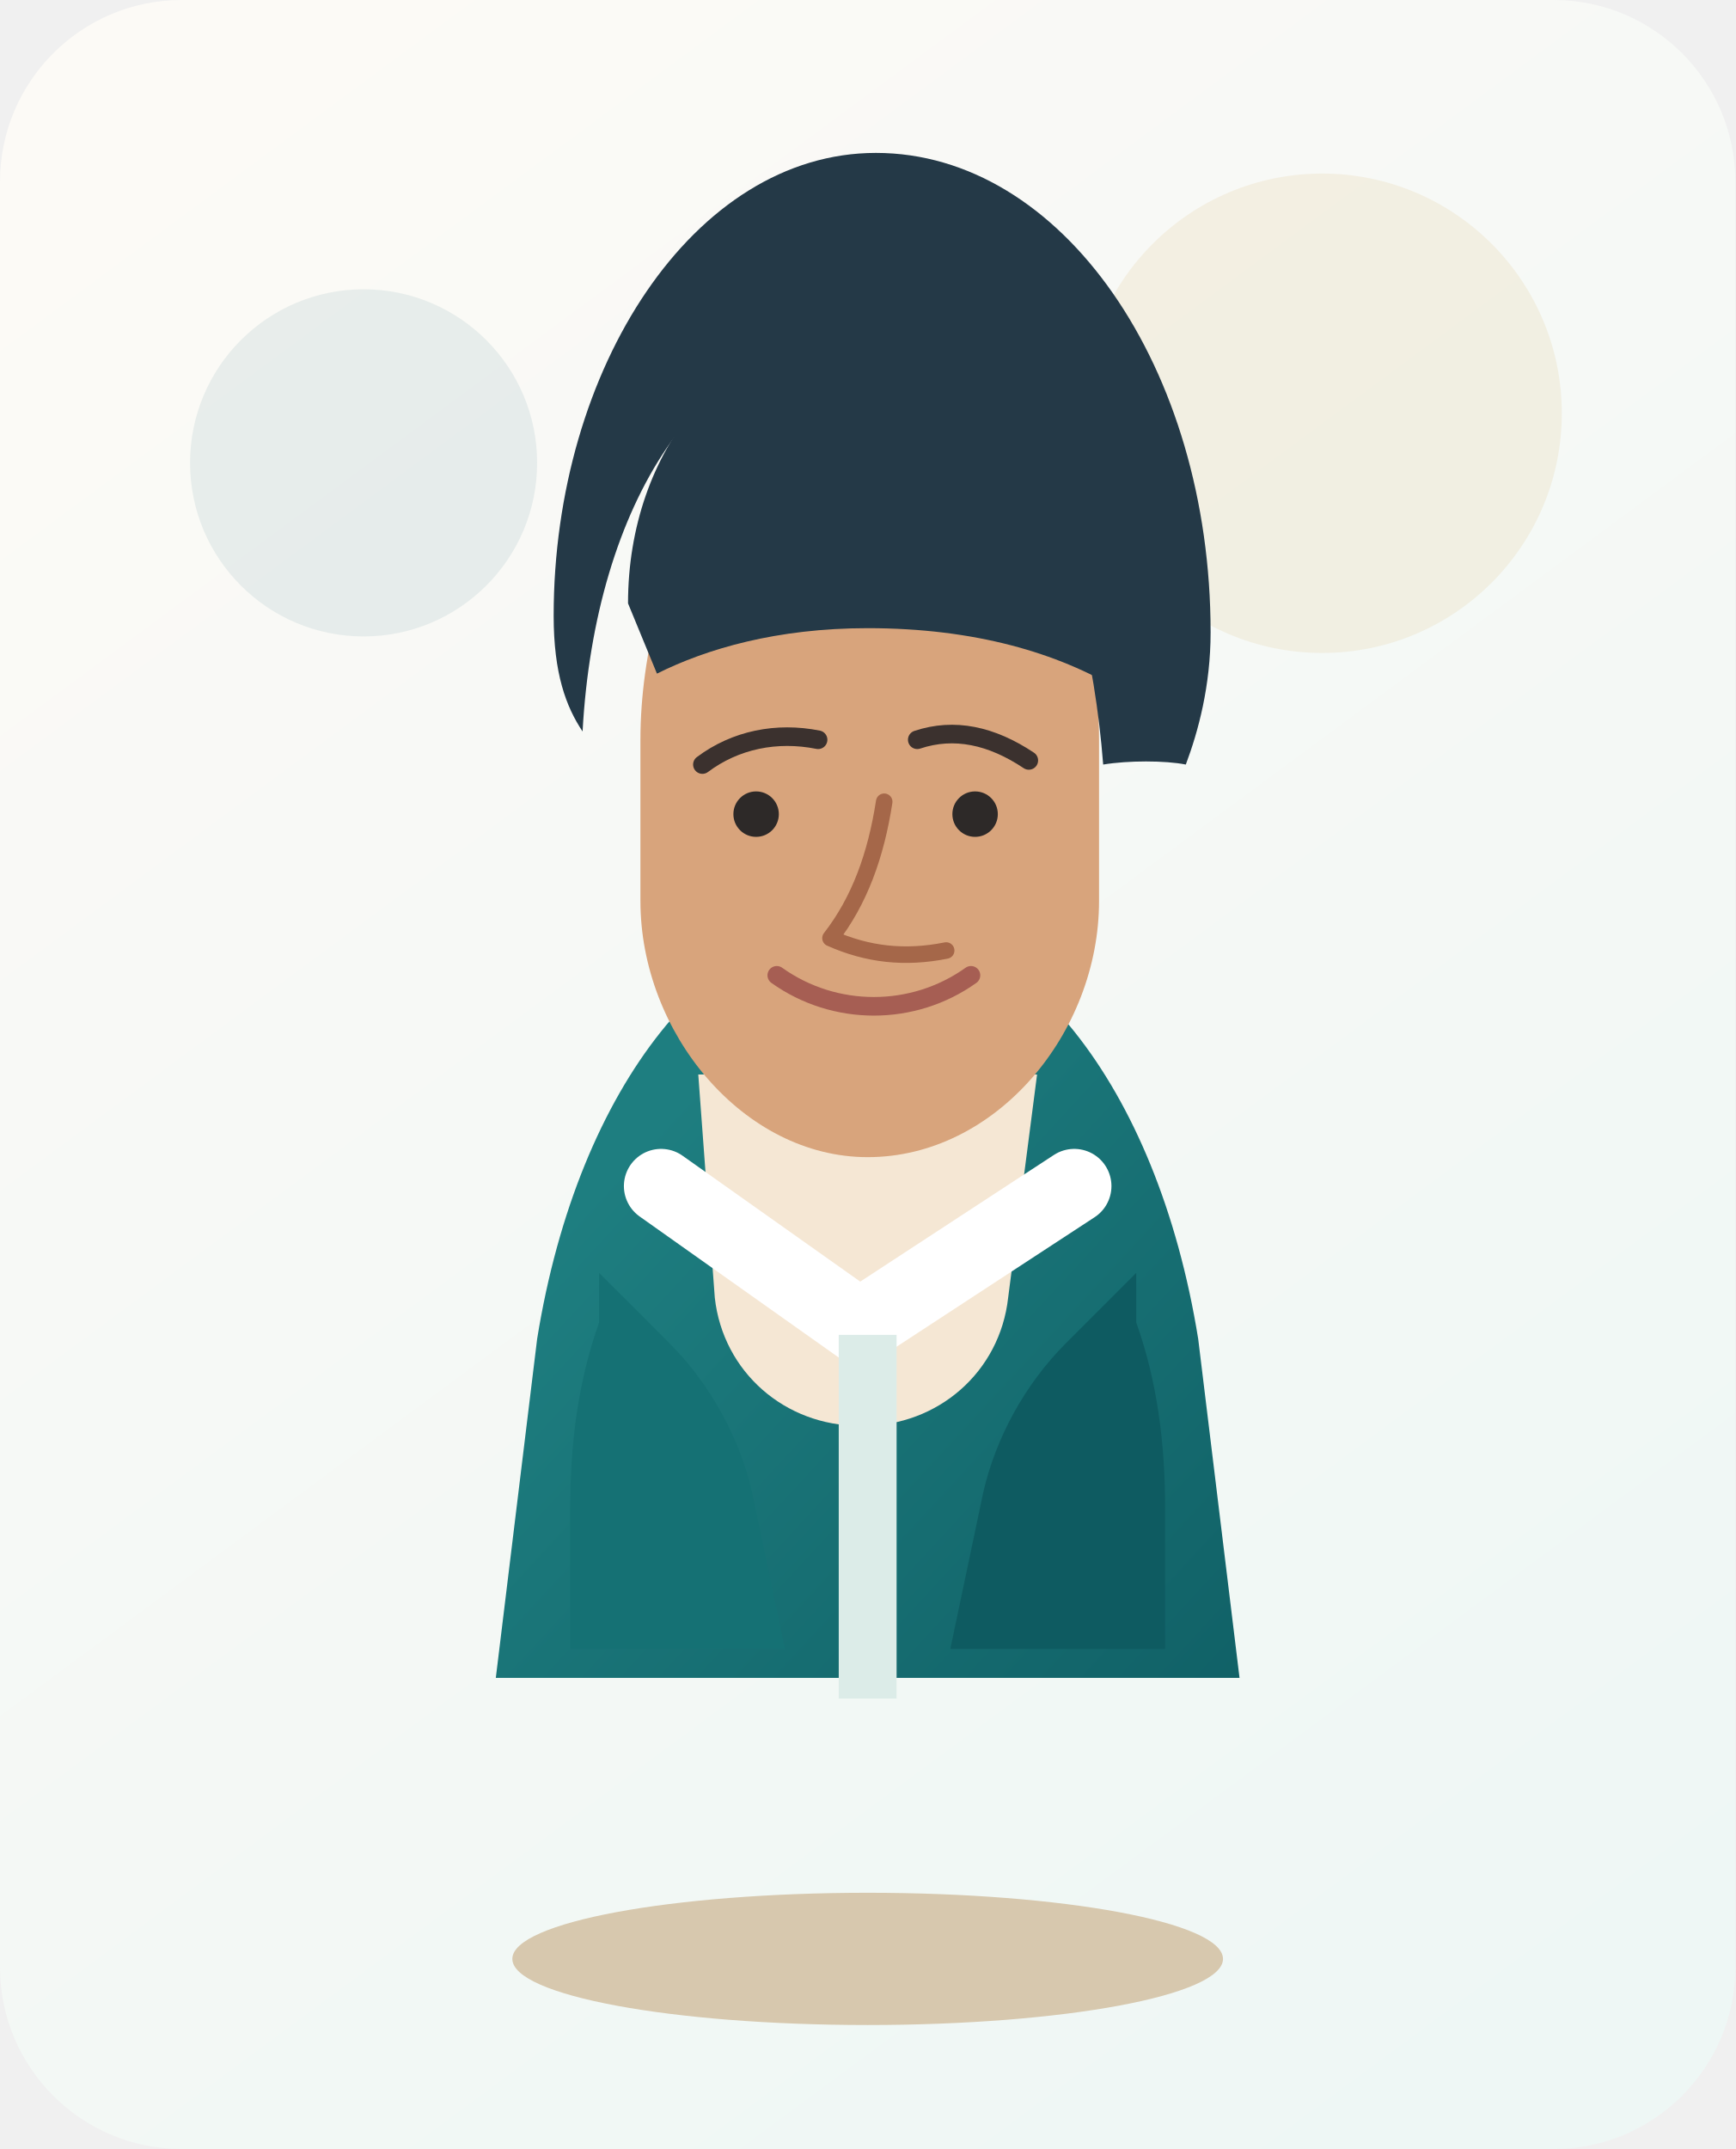
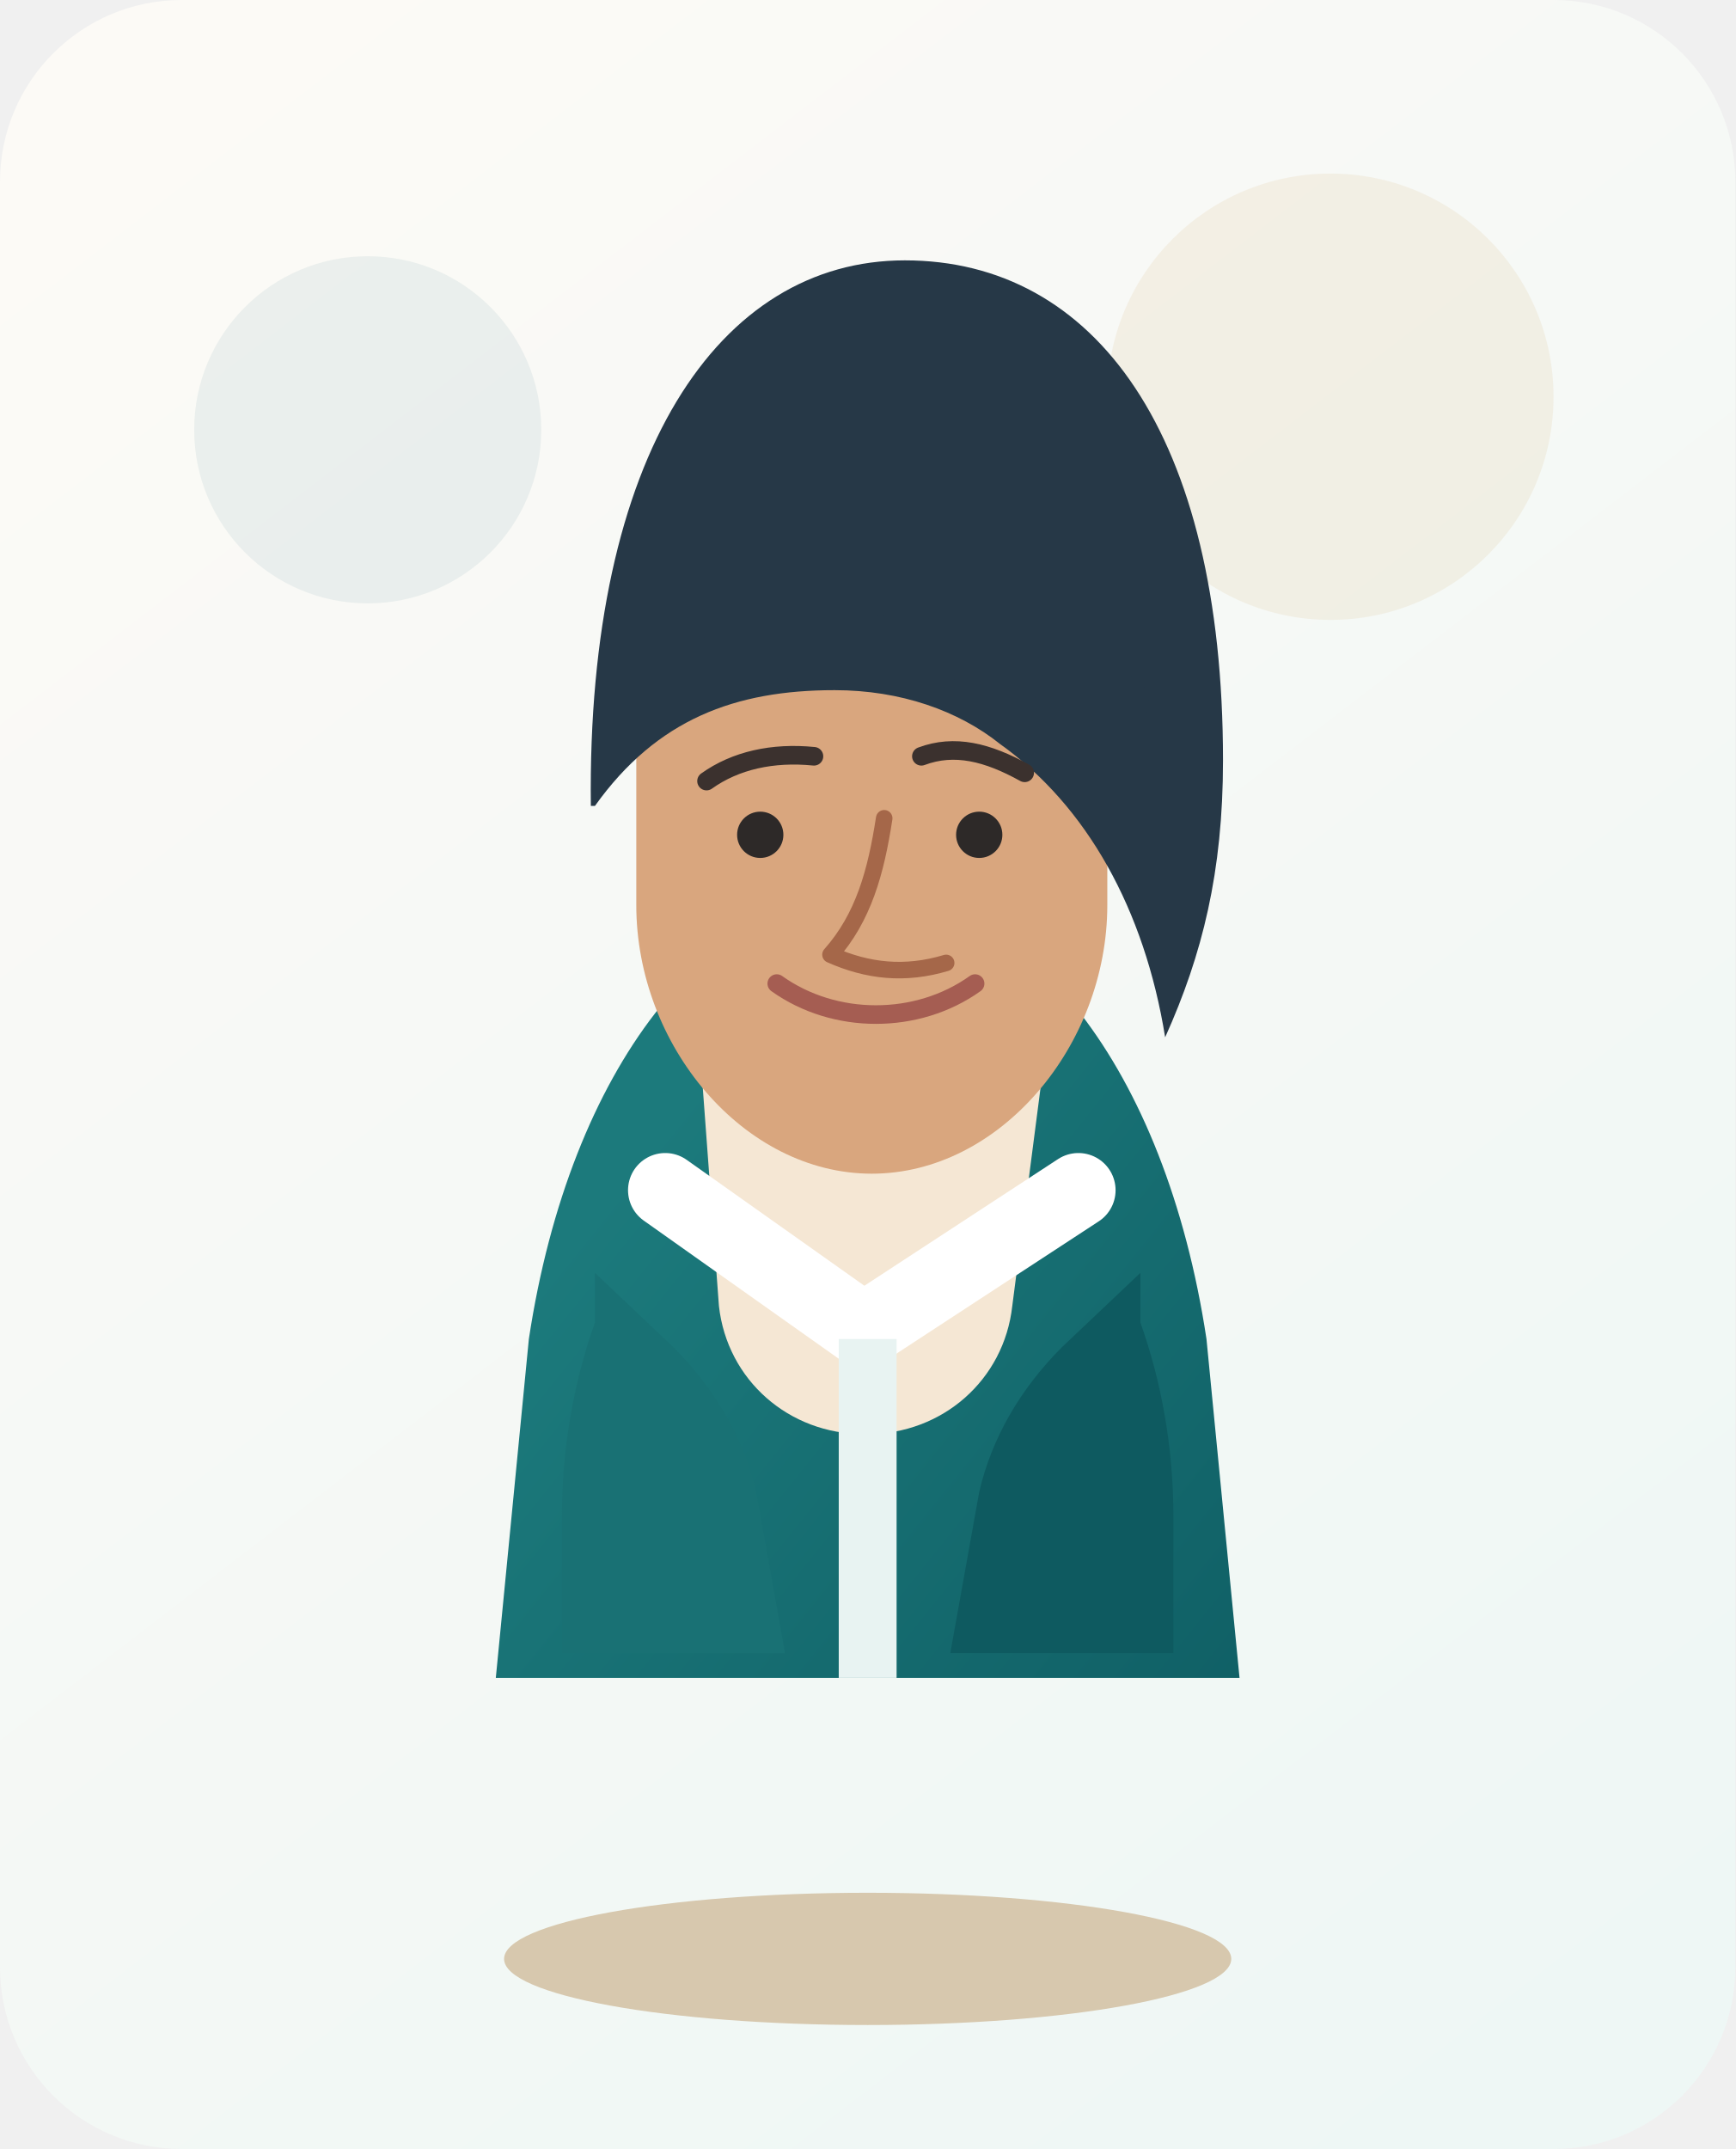
<svg xmlns="http://www.w3.org/2000/svg" viewBox="0 0 420 520" fill="none">
  <defs>
-     <linearGradient id="bgN16" x1="40" y1="30" x2="380" y2="490" gradientUnits="userSpaceOnUse">
+     <linearGradient id="bg" x1="32" y1="28" x2="388" y2="492" gradientUnits="userSpaceOnUse">
      <stop stop-color="#FCFAF6" />
      <stop offset="1" stop-color="#EEF7F5" />
    </linearGradient>
-     <linearGradient id="shirtN16" x1="132" y1="300" x2="292" y2="448" gradientUnits="userSpaceOnUse">
-       <stop stop-color="#1E7E80" />
+     <linearGradient id="shirt" x1="128" y1="312" x2="292" y2="444" gradientUnits="userSpaceOnUse">
+       <stop stop-color="#1C7A7C" />
      <stop offset="1" stop-color="#0F5E64" />
    </linearGradient>
  </defs>
-   <rect width="420" height="520" rx="44" fill="url(#bgN16)" />
-   <circle cx="320" cy="100" r="58" fill="#D8B97C" fill-opacity=".16" />
-   <circle cx="88" cy="112" r="42" fill="#0F5E64" fill-opacity=".08" />
-   <ellipse cx="210" cy="474" rx="86" ry="16" fill="#D7C8AE" />
-   <path d="M130 324c10-62 43-102 80-102 37 0 70 40 80 102l10 82H120l10-82Z" fill="url(#shirtN16)" />
-   <path d="M169 260h82l-7 54c-2 18-17 31-35 31h-1c-18 0-33-13-35-31l-4-54Z" fill="#F5E7D4" />
-   <path d="M155 179c0-42 25-92 55-92 31 0 56 49 56 92v39c0 32-25 62-56 62-30 0-55-30-55-62v-39Z" fill="#D8A47C" />
-   <path d="M267 185c-4-52-26-104-59-104-38 0-64 41-67 96-4-6-7-14-7-28 0-60 34-112 78-112 45 0 81 52 81 116 0 13-3 24-6 32-5-1-14-1-20 0Z" fill="#243947" />
-   <path d="M159 163c12-6 29-11 51-11 26 0 46 6 61 15v-19c0-36-24-69-61-69-34 0-58 30-58 67l7 17Z" fill="#243947" />
-   <circle cx="183" cy="197" r="5.5" fill="#2D2928" />
-   <circle cx="236" cy="197" r="5.5" fill="#2D2928" />
-   <path d="M170 185c8-6 18-8 28-6" stroke="#3B312E" stroke-width="4.5" stroke-linecap="round" />
-   <path d="M222 179c9-3 18-1 27 5" stroke="#3B312E" stroke-width="4.5" stroke-linecap="round" />
-   <path d="M214 194c-2 13-6 24-13 33 9 4 18 5 28 3" stroke="#A56749" stroke-width="4" stroke-linecap="round" stroke-linejoin="round" />
-   <path d="M188 236c14 10 33 10 47 0" stroke="#A65E53" stroke-width="4.5" stroke-linecap="round" />
-   <path d="M160 287l48 34 52-34" stroke="#FFFFFF" stroke-width="18" stroke-linejoin="round" stroke-linecap="round" />
-   <path d="M203 323h14v88h-14z" fill="#DCECE8" />
-   <path d="M145 320c-5 14-7 29-7 45v34h52l-8-38c-3-13-10-26-20-36l-17-17Z" fill="#157174" />
-   <path d="M275 320c5 14 7 29 7 45v34h-52l8-38c3-13 10-26 20-36l17-17Z" fill="#0E5B61" />
+   <rect width="420" height="520" rx="44" fill="url(#bg)" />
+   <circle cx="89" cy="104" r="42" fill="#0F5E64" fill-opacity=".07" />
+   <circle cx="322" cy="96" r="54" fill="#D3B173" fill-opacity=".14" />
+   <ellipse cx="210" cy="474" rx="88" ry="16" fill="#D7C8AE" />
+   <path d="M128 324c10-66 44-108 82-108s72 42 82 108l8 82H120l8-82Z" fill="url(#shirt)" />
+   <path d="M170 262h82l-7 54c-2 18-17 31-35 31h-1c-18 0-33-13-35-31l-4-54Z" fill="#F5E7D4" />
+   <path d="M154 176c0-47 26-95 57-95 31 0 57 48 57 95v43c0 34-26 65-57 65-31 0-57-31-57-65v-43Z" fill="#D9A67E" />
+   <path d="M143 195c-1-85 31-132 76-132 46 0 77 42 77 121 0 27-5 47-14 67-5-31-19-56-40-71-10-8-24-13-40-13-24 0-43 7-58 28l-1 0Z" fill="#263847" />
+   <path d="M156 168c12-7 29-12 54-12 26 0 47 6 61 14" stroke="#263847" stroke-width="14" stroke-linecap="round" />
+   <circle cx="184" cy="202" r="5.6" fill="#2D2928" />
+   <circle cx="237" cy="202" r="5.6" fill="#2D2928" />
+   <path d="M171 189c7-5 16-7 26-6" stroke="#3B312E" stroke-width="4.5" stroke-linecap="round" />
+   <path d="M223 183c8-3 16-1 25 4" stroke="#3B312E" stroke-width="4.5" stroke-linecap="round" />
+   <path d="M214 198c-2 13-5 24-13 33 9 4 18 5 28 2" stroke="#A56749" stroke-width="4" stroke-linecap="round" stroke-linejoin="round" />
+   <path d="M188 238c14 10 34 10 48 0" stroke="#A55D52" stroke-width="4.5" stroke-linecap="round" />
+   <path d="M161 288l48 34 52-34" stroke="#FFF" stroke-width="18" stroke-linejoin="round" stroke-linecap="round" />
+   <path d="M203 324h14v82h-14z" fill="#E8F3F2" />
+   <path d="M144 320c-5 14-8 30-8 47v33h54l-7-39c-3-13-10-25-20-35l-19-18Z" fill="#197174" />
+   <path d="M276 320c5 14 8 30 8 47v33h-54l7-39c3-13 10-25 20-35l19-18Z" fill="#0E5A60" />
</svg>
